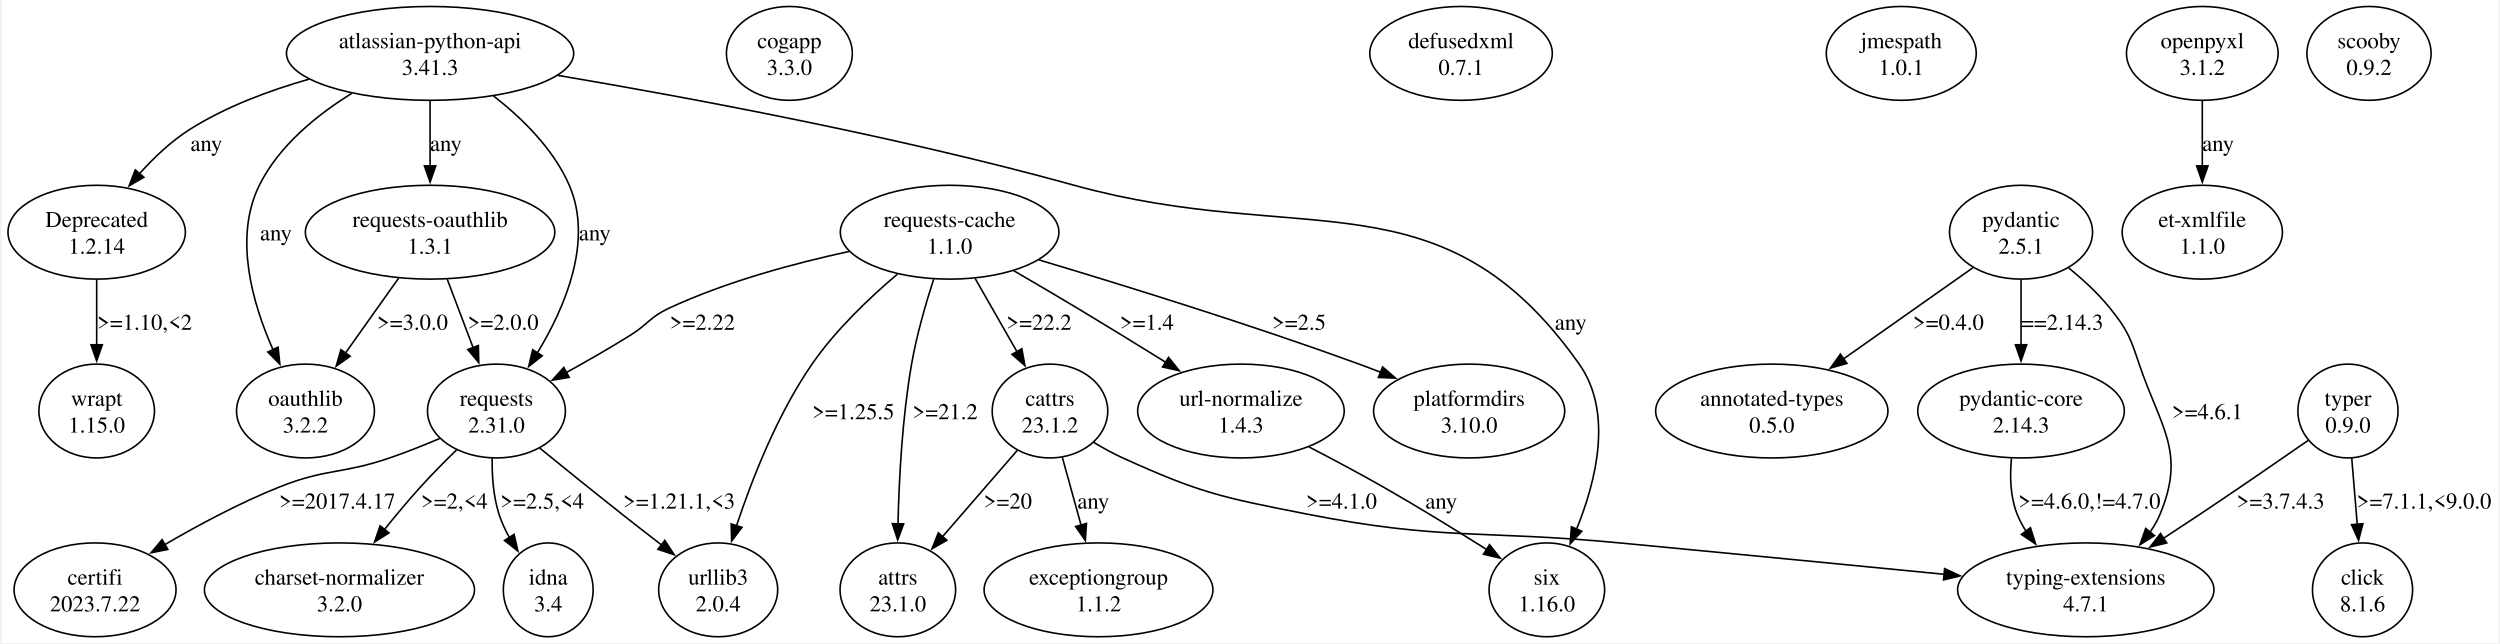
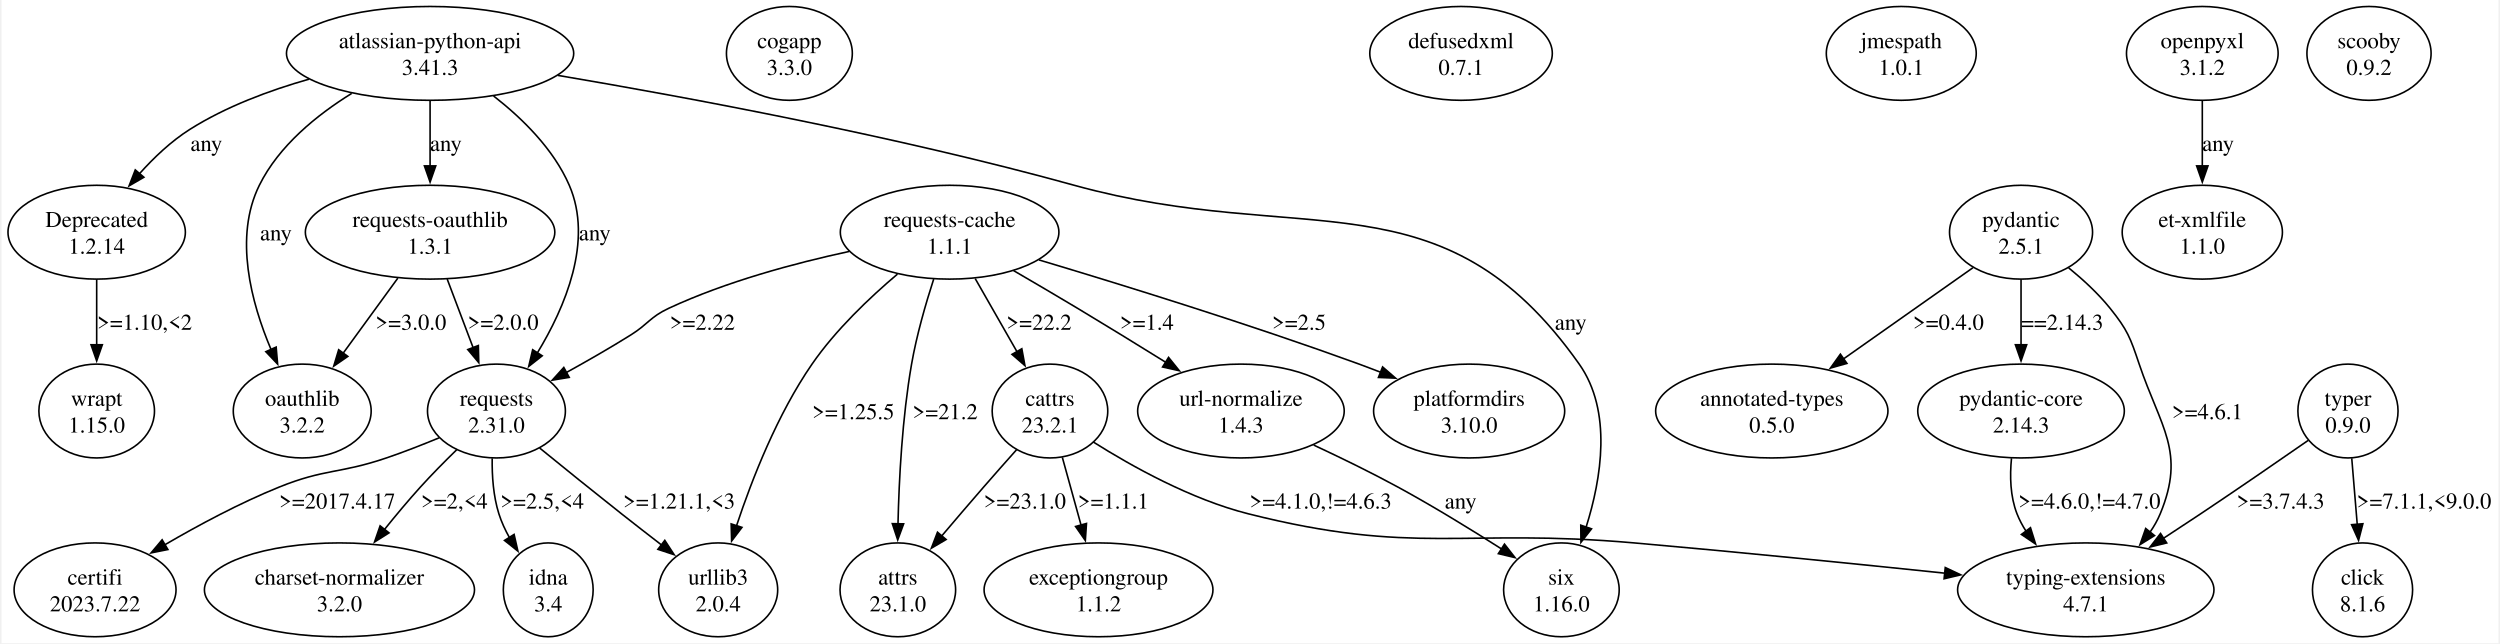
<svg xmlns="http://www.w3.org/2000/svg" width="1543pt" height="397pt" viewBox="0.00 0.00 1542.80 397.43">
  <g id="graph0" class="graph" transform="scale(1 1) rotate(0) translate(4 393.43)">
    <polygon fill="white" stroke="none" points="-4,4 -4,-393.43 1538.8,-393.43 1538.8,4 -4,4" />
    <g id="node1" class="node">
      <ellipse fill="none" stroke="black" cx="260.8" cy="-360.44" rx="88.74" ry="28.99" />
      <text text-anchor="middle" x="260.8" y="-363.64" font-family="Times,serif" font-size="14.00">atlassian-python-api</text>
      <text text-anchor="middle" x="260.8" y="-347.14" font-family="Times,serif" font-size="14.00">3.41.3</text>
    </g>
    <g id="node2" class="node">
      <ellipse fill="none" stroke="black" cx="54.8" cy="-249.96" rx="54.8" ry="28.99" />
      <text text-anchor="middle" x="54.8" y="-253.16" font-family="Times,serif" font-size="14.00">Deprecated</text>
      <text text-anchor="middle" x="54.8" y="-236.66" font-family="Times,serif" font-size="14.00">1.2.14</text>
    </g>
    <g id="edge1" class="edge">
      <path fill="none" stroke="black" d="M186.1,-344.55C161.39,-337.53 134.54,-327.51 112.3,-313.45 100.83,-306.2 90.18,-296.08 81.23,-286.1" />
      <polygon fill="black" stroke="black" points="83.97,-283.92 74.82,-278.59 78.65,-288.47 83.97,-283.92" />
      <text text-anchor="middle" x="122.55" y="-300.15" font-family="Times,serif" font-size="14.00">any</text>
    </g>
    <g id="node3" class="node">
      <ellipse fill="none" stroke="black" cx="301.8" cy="-139.47" rx="42.6" ry="28.99" />
      <text text-anchor="middle" x="301.8" y="-142.67" font-family="Times,serif" font-size="14.00">requests</text>
      <text text-anchor="middle" x="301.8" y="-126.17" font-family="Times,serif" font-size="14.00">2.31.0</text>
    </g>
    <g id="edge2" class="edge">
      <path fill="none" stroke="black" d="M300.01,-334.14C317.85,-320.24 337.12,-301.27 346.8,-278.95 361.69,-244.62 344.31,-203.68 327,-175.26" />
      <polygon fill="black" stroke="black" points="330.08,-173.59 321.75,-167.04 324.18,-177.35 330.08,-173.59" />
      <text text-anchor="middle" x="362.55" y="-244.91" font-family="Times,serif" font-size="14.00">any</text>
    </g>
    <g id="node4" class="node">
-       <ellipse fill="none" stroke="black" cx="950.8" cy="-28.99" rx="35.71" ry="28.99" />
-       <text text-anchor="middle" x="950.8" y="-32.19" font-family="Times,serif" font-size="14.00">six</text>
-       <text text-anchor="middle" x="950.8" y="-15.69" font-family="Times,serif" font-size="14.00">1.16.0</text>
+       <ellipse fill="none" stroke="black" cx="959.8" cy="-28.99" rx="35.71" ry="28.99" />
+       <text text-anchor="middle" x="959.8" y="-32.19" font-family="Times,serif" font-size="14.00">six</text>
+       <text text-anchor="middle" x="959.8" y="-15.69" font-family="Times,serif" font-size="14.00">1.16.0</text>
    </g>
    <g id="edge3" class="edge">
-       <path fill="none" stroke="black" d="M339.73,-346.85C420.6,-333.17 549.58,-309.17 658.8,-278.95 800.58,-239.72 885.9,-288.6 970.8,-168.47 991.78,-138.79 981.4,-96.5 969.16,-66.48" />
-       <polygon fill="black" stroke="black" points="972.41,-65.18 965.22,-57.4 965.99,-67.97 972.41,-65.18" />
+       <path fill="none" stroke="black" d="M339.73,-346.85C420.6,-333.17 549.58,-309.17 658.8,-278.95 800.58,-239.72 885.9,-288.6 970.8,-168.47 991.35,-139.39 984.54,-97.79 975.09,-67.79" />
+       <polygon fill="black" stroke="black" points="978.41,-66.68 971.88,-58.34 971.78,-68.94 978.41,-66.68" />
      <text text-anchor="middle" x="965.55" y="-189.67" font-family="Times,serif" font-size="14.00">any</text>
    </g>
    <g id="node5" class="node">
-       <ellipse fill="none" stroke="black" cx="183.8" cy="-139.47" rx="42.6" ry="28.99" />
-       <text text-anchor="middle" x="183.8" y="-142.67" font-family="Times,serif" font-size="14.00">oauthlib</text>
-       <text text-anchor="middle" x="183.8" y="-126.17" font-family="Times,serif" font-size="14.00">3.2.2</text>
+       <ellipse fill="none" stroke="black" cx="181.8" cy="-139.47" rx="42.6" ry="28.99" />
+       <text text-anchor="middle" x="181.8" y="-142.67" font-family="Times,serif" font-size="14.00">oauthlib</text>
+       <text text-anchor="middle" x="181.8" y="-126.17" font-family="Times,serif" font-size="14.00">3.2.2</text>
    </g>
    <g id="edge4" class="edge">
-       <path fill="none" stroke="black" d="M212.39,-335.73C190.71,-322.32 167.36,-303.31 155.3,-278.95 139.35,-246.72 150.99,-206.03 163.87,-177.11" />
-       <polygon fill="black" stroke="black" points="166.88,-178.94 167.97,-168.4 160.54,-175.95 166.88,-178.94" />
+       <path fill="none" stroke="black" d="M212.39,-335.73C190.71,-322.32 167.36,-303.31 155.3,-278.95 139.47,-246.95 150.28,-206.46 162.51,-177.54" />
+       <polygon fill="black" stroke="black" points="165.69,-179 166.6,-168.45 159.31,-176.14 165.69,-179" />
      <text text-anchor="middle" x="165.55" y="-244.91" font-family="Times,serif" font-size="14.00">any</text>
    </g>
    <g id="node6" class="node">
      <ellipse fill="none" stroke="black" cx="260.8" cy="-249.96" rx="77.07" ry="28.99" />
      <text text-anchor="middle" x="260.8" y="-253.16" font-family="Times,serif" font-size="14.00">requests-oauthlib</text>
      <text text-anchor="middle" x="260.8" y="-236.66" font-family="Times,serif" font-size="14.00">1.3.1</text>
    </g>
    <g id="edge5" class="edge">
      <path fill="none" stroke="black" d="M260.8,-331.22C260.8,-318.89 260.8,-304.2 260.8,-290.78" />
      <polygon fill="black" stroke="black" points="264.3,-290.93 260.8,-280.93 257.3,-290.93 264.3,-290.93" />
      <text text-anchor="middle" x="270.55" y="-300.15" font-family="Times,serif" font-size="14.00">any</text>
    </g>
    <g id="node11" class="node">
      <ellipse fill="none" stroke="black" cx="54.8" cy="-139.47" rx="35.71" ry="28.99" />
      <text text-anchor="middle" x="54.8" y="-142.67" font-family="Times,serif" font-size="14.00">wrapt</text>
      <text text-anchor="middle" x="54.8" y="-126.17" font-family="Times,serif" font-size="14.00">1.15.0</text>
    </g>
    <g id="edge12" class="edge">
      <path fill="none" stroke="black" d="M54.8,-220.74C54.8,-208.4 54.8,-193.72 54.8,-180.3" />
      <polygon fill="black" stroke="black" points="58.3,-180.44 54.8,-170.44 51.3,-180.44 58.3,-180.44" />
      <text text-anchor="middle" x="84.43" y="-189.67" font-family="Times,serif" font-size="14.00">&gt;=1.10,&lt;2</text>
    </g>
    <g id="node7" class="node">
      <ellipse fill="none" stroke="black" cx="204.8" cy="-28.99" rx="83.44" ry="28.99" />
      <text text-anchor="middle" x="204.8" y="-32.19" font-family="Times,serif" font-size="14.00">charset-normalizer</text>
      <text text-anchor="middle" x="204.8" y="-15.69" font-family="Times,serif" font-size="14.00">3.2.0</text>
    </g>
    <g id="edge8" class="edge">
      <path fill="none" stroke="black" d="M277.32,-115.62C269.9,-108.4 261.85,-100.27 254.8,-92.48 247.33,-84.22 239.63,-75.01 232.59,-66.25" />
      <polygon fill="black" stroke="black" points="235.42,-64.19 226.46,-58.53 229.93,-68.54 235.42,-64.19" />
      <text text-anchor="middle" x="275.8" y="-79.18" font-family="Times,serif" font-size="14.00">&gt;=2,&lt;4</text>
    </g>
    <g id="node8" class="node">
      <ellipse fill="none" stroke="black" cx="333.8" cy="-28.99" rx="27.75" ry="28.99" />
      <text text-anchor="middle" x="333.8" y="-32.19" font-family="Times,serif" font-size="14.00">idna</text>
      <text text-anchor="middle" x="333.8" y="-15.69" font-family="Times,serif" font-size="14.00">3.4</text>
    </g>
    <g id="edge9" class="edge">
      <path fill="none" stroke="black" d="M299.18,-110.24C299.01,-99.32 299.88,-86.85 303.3,-75.98 304.91,-70.88 307.26,-65.82 309.96,-61.02" />
      <polygon fill="black" stroke="black" points="312.71,-63.23 315.06,-52.9 306.78,-59.51 312.71,-63.23" />
      <text text-anchor="middle" x="330.05" y="-79.18" font-family="Times,serif" font-size="14.00">&gt;=2.5,&lt;4</text>
    </g>
    <g id="node9" class="node">
      <ellipse fill="none" stroke="black" cx="438.8" cy="-28.99" rx="36.77" ry="28.99" />
      <text text-anchor="middle" x="438.8" y="-32.19" font-family="Times,serif" font-size="14.00">urllib3</text>
      <text text-anchor="middle" x="438.8" y="-15.69" font-family="Times,serif" font-size="14.00">2.0.4</text>
    </g>
    <g id="edge10" class="edge">
      <path fill="none" stroke="black" d="M328.49,-116.62C343.31,-104.55 362.12,-89.34 379.05,-75.98 387.04,-69.68 395.69,-62.96 403.86,-56.66" />
      <polygon fill="black" stroke="black" points="405.82,-59.57 411.61,-50.7 401.55,-54.02 405.82,-59.57" />
      <text text-anchor="middle" x="414.68" y="-79.18" font-family="Times,serif" font-size="14.00">&gt;=1.21.1,&lt;3</text>
    </g>
    <g id="node10" class="node">
      <ellipse fill="none" stroke="black" cx="53.8" cy="-28.99" rx="50.03" ry="28.99" />
      <text text-anchor="middle" x="53.8" y="-32.19" font-family="Times,serif" font-size="14.00">certifi</text>
      <text text-anchor="middle" x="53.8" y="-15.69" font-family="Times,serif" font-size="14.00">2023.7.22</text>
    </g>
    <g id="edge11" class="edge">
-       <path fill="none" stroke="black" d="M266.88,-122.56C256.95,-118.34 246.05,-113.99 235.8,-110.48 206.12,-100.33 196.68,-104.12 167.55,-92.48 143.28,-82.78 117.64,-69.04 96.87,-56.91" />
-       <polygon fill="black" stroke="black" points="98.77,-53.97 88.39,-51.88 95.2,-60 98.77,-53.97" />
+       <path fill="none" stroke="black" d="M266.48,-122.95C256.05,-118.64 244.56,-114.14 233.8,-110.48 204.91,-100.66 195.84,-103.91 167.55,-92.48 143.31,-82.69 117.68,-68.94 96.9,-56.83" />
+       <polygon fill="black" stroke="black" points="98.8,-53.89 88.41,-51.81 95.24,-59.92 98.8,-53.89" />
      <text text-anchor="middle" x="203.43" y="-79.18" font-family="Times,serif" font-size="14.00">&gt;=2017.4.17</text>
    </g>
    <g id="edge7" class="edge">
      <path fill="none" stroke="black" d="M271.36,-221.02C276.23,-208.14 282.08,-192.65 287.35,-178.71" />
      <polygon fill="black" stroke="black" points="290.62,-179.95 290.88,-169.36 284.08,-177.47 290.62,-179.95" />
      <text text-anchor="middle" x="305.93" y="-189.67" font-family="Times,serif" font-size="14.00">&gt;=2.0.0</text>
    </g>
    <g id="edge6" class="edge">
-       <path fill="none" stroke="black" d="M241.37,-221.58C231.34,-207.44 218.99,-190.05 208.3,-175" />
-       <polygon fill="black" stroke="black" points="211.42,-173.34 202.78,-167.21 205.71,-177.39 211.42,-173.34" />
-       <text text-anchor="middle" x="249.93" y="-189.67" font-family="Times,serif" font-size="14.00">&gt;=3.0.0</text>
+       <path fill="none" stroke="black" d="M240.87,-221.58C230.57,-207.44 217.9,-190.05 206.94,-175" />
+       <polygon fill="black" stroke="black" points="209.98,-173.22 201.26,-167.2 204.32,-177.34 209.98,-173.22" />
+       <text text-anchor="middle" x="248.93" y="-189.67" font-family="Times,serif" font-size="14.00">&gt;=3.0.0</text>
    </g>
    <g id="node12" class="node">
      <ellipse fill="none" stroke="black" cx="482.8" cy="-360.44" rx="38.89" ry="28.99" />
      <text text-anchor="middle" x="482.8" y="-363.64" font-family="Times,serif" font-size="14.00">cogapp</text>
      <text text-anchor="middle" x="482.8" y="-347.14" font-family="Times,serif" font-size="14.00">3.3.0</text>
    </g>
    <g id="node13" class="node">
      <ellipse fill="none" stroke="black" cx="897.8" cy="-360.44" rx="56.39" ry="28.99" />
      <text text-anchor="middle" x="897.8" y="-363.64" font-family="Times,serif" font-size="14.00">defusedxml</text>
      <text text-anchor="middle" x="897.8" y="-347.14" font-family="Times,serif" font-size="14.00">0.7.1</text>
    </g>
    <g id="node14" class="node">
      <ellipse fill="none" stroke="black" cx="1169.8" cy="-360.44" rx="46.32" ry="28.99" />
      <text text-anchor="middle" x="1169.8" y="-363.64" font-family="Times,serif" font-size="14.00">jmespath</text>
      <text text-anchor="middle" x="1169.8" y="-347.14" font-family="Times,serif" font-size="14.00">1.0.1</text>
    </g>
    <g id="node15" class="node">
      <ellipse fill="none" stroke="black" cx="1355.8" cy="-360.44" rx="46.85" ry="28.99" />
      <text text-anchor="middle" x="1355.8" y="-363.64" font-family="Times,serif" font-size="14.00">openpyxl</text>
      <text text-anchor="middle" x="1355.8" y="-347.14" font-family="Times,serif" font-size="14.00">3.1.2</text>
    </g>
    <g id="node16" class="node">
      <ellipse fill="none" stroke="black" cx="1355.8" cy="-249.96" rx="49.5" ry="28.99" />
      <text text-anchor="middle" x="1355.8" y="-253.16" font-family="Times,serif" font-size="14.00">et-xmlfile</text>
      <text text-anchor="middle" x="1355.8" y="-236.66" font-family="Times,serif" font-size="14.00">1.1.0</text>
    </g>
    <g id="edge13" class="edge">
      <path fill="none" stroke="black" d="M1355.8,-331.22C1355.8,-318.89 1355.8,-304.2 1355.8,-290.78" />
      <polygon fill="black" stroke="black" points="1359.3,-290.93 1355.8,-280.93 1352.3,-290.93 1359.3,-290.93" />
      <text text-anchor="middle" x="1365.55" y="-300.15" font-family="Times,serif" font-size="14.00">any</text>
    </g>
    <g id="node17" class="node">
      <ellipse fill="none" stroke="black" cx="1243.8" cy="-249.96" rx="44.19" ry="28.99" />
      <text text-anchor="middle" x="1243.8" y="-253.16" font-family="Times,serif" font-size="14.00">pydantic</text>
      <text text-anchor="middle" x="1243.8" y="-236.66" font-family="Times,serif" font-size="14.00">2.5.1</text>
    </g>
    <g id="node18" class="node">
      <ellipse fill="none" stroke="black" cx="1089.8" cy="-139.47" rx="71.77" ry="28.99" />
      <text text-anchor="middle" x="1089.8" y="-142.67" font-family="Times,serif" font-size="14.00">annotated-types</text>
      <text text-anchor="middle" x="1089.8" y="-126.17" font-family="Times,serif" font-size="14.00">0.5.0</text>
    </g>
    <g id="edge14" class="edge">
      <path fill="none" stroke="black" d="M1214.11,-228.04C1191.38,-212.03 1159.67,-189.69 1133.96,-171.58" />
      <polygon fill="black" stroke="black" points="1136.22,-168.89 1126.03,-166 1132.19,-174.62 1136.22,-168.89" />
      <text text-anchor="middle" x="1198.93" y="-189.67" font-family="Times,serif" font-size="14.00">&gt;=0.4.0</text>
    </g>
    <g id="node19" class="node">
      <ellipse fill="none" stroke="black" cx="1243.8" cy="-139.47" rx="63.82" ry="28.99" />
      <text text-anchor="middle" x="1243.8" y="-142.67" font-family="Times,serif" font-size="14.00">pydantic-core</text>
      <text text-anchor="middle" x="1243.8" y="-126.17" font-family="Times,serif" font-size="14.00">2.14.3</text>
    </g>
    <g id="edge15" class="edge">
      <path fill="none" stroke="black" d="M1243.8,-220.74C1243.8,-208.4 1243.8,-193.72 1243.8,-180.3" />
      <polygon fill="black" stroke="black" points="1247.3,-180.44 1243.8,-170.44 1240.3,-180.44 1247.3,-180.44" />
      <text text-anchor="middle" x="1269.3" y="-189.67" font-family="Times,serif" font-size="14.00">==2.14.3</text>
    </g>
    <g id="node20" class="node">
      <ellipse fill="none" stroke="black" cx="1283.8" cy="-28.99" rx="79.2" ry="28.99" />
      <text text-anchor="middle" x="1283.8" y="-32.19" font-family="Times,serif" font-size="14.00">typing-extensions</text>
      <text text-anchor="middle" x="1283.8" y="-15.69" font-family="Times,serif" font-size="14.00">4.7.1</text>
    </g>
    <g id="edge16" class="edge">
      <path fill="none" stroke="black" d="M1273.19,-227.96C1282.1,-220.7 1291.47,-212.08 1298.8,-202.97 1309.64,-189.49 1311.28,-184.85 1316.8,-168.47 1330.06,-129.13 1345.69,-114.33 1329.8,-75.98 1328.17,-72.05 1326.02,-68.27 1323.54,-64.7" />
      <polygon fill="black" stroke="black" points="1326.28,-62.51 1317.29,-56.91 1320.82,-66.9 1326.28,-62.51" />
      <text text-anchor="middle" x="1358.93" y="-134.42" font-family="Times,serif" font-size="14.00">&gt;=4.6.1</text>
    </g>
    <g id="edge17" class="edge">
      <path fill="none" stroke="black" d="M1237.91,-110.29C1236.81,-99.26 1237.11,-86.7 1241.3,-75.98 1242.75,-72.28 1244.66,-68.69 1246.86,-65.26" />
      <polygon fill="black" stroke="black" points="1249.63,-67.4 1252.8,-57.28 1244.02,-63.21 1249.63,-67.4" />
      <text text-anchor="middle" x="1286.05" y="-79.18" font-family="Times,serif" font-size="14.00">&gt;=4.6.0,!=4.7.0</text>
    </g>
    <g id="node21" class="node">
      <ellipse fill="none" stroke="black" cx="581.8" cy="-249.96" rx="67.53" ry="28.99" />
      <text text-anchor="middle" x="581.8" y="-253.16" font-family="Times,serif" font-size="14.00">requests-cache</text>
-       <text text-anchor="middle" x="581.8" y="-236.66" font-family="Times,serif" font-size="14.00">1.1.0</text>
+       <text text-anchor="middle" x="581.8" y="-236.66" font-family="Times,serif" font-size="14.00">1.1.1</text>
    </g>
    <g id="edge21" class="edge">
      <path fill="none" stroke="black" d="M519.74,-238.07C485.81,-230.75 443.61,-219.4 408.3,-202.97 396.73,-197.58 395.62,-193.23 384.8,-186.47 372.13,-178.54 358.01,-170.45 345.07,-163.31" />
      <polygon fill="black" stroke="black" points="346.77,-160.26 336.31,-158.54 343.42,-166.4 346.77,-160.26" />
      <text text-anchor="middle" x="429.05" y="-189.67" font-family="Times,serif" font-size="14.00">&gt;=2.22</text>
    </g>
    <g id="edge23" class="edge">
      <path fill="none" stroke="black" d="M549.57,-224.07C532.18,-209.36 511.36,-189.53 496.8,-168.47 475.48,-137.61 459.8,-97.69 450.16,-68.64" />
      <polygon fill="black" stroke="black" points="453.5,-67.59 447.1,-59.14 446.83,-69.73 453.5,-67.59" />
      <text text-anchor="middle" x="522.3" y="-134.42" font-family="Times,serif" font-size="14.00">&gt;=1.25.5</text>
    </g>
    <g id="node22" class="node">
      <ellipse fill="none" stroke="black" cx="549.8" cy="-28.99" rx="35.71" ry="28.99" />
      <text text-anchor="middle" x="549.8" y="-32.19" font-family="Times,serif" font-size="14.00">attrs</text>
      <text text-anchor="middle" x="549.8" y="-15.69" font-family="Times,serif" font-size="14.00">23.1.0</text>
    </g>
    <g id="edge18" class="edge">
      <path fill="none" stroke="black" d="M571.97,-221.01C567.01,-205.69 561.4,-186.25 558.3,-168.47 552.54,-135.45 550.53,-97.43 549.9,-69.58" />
      <polygon fill="black" stroke="black" points="553.4,-69.77 549.73,-59.83 546.4,-69.89 553.4,-69.77" />
      <text text-anchor="middle" x="579.05" y="-134.42" font-family="Times,serif" font-size="14.00">&gt;=21.2</text>
    </g>
    <g id="node23" class="node">
      <ellipse fill="none" stroke="black" cx="643.8" cy="-139.47" rx="35.71" ry="28.99" />
      <text text-anchor="middle" x="643.8" y="-142.67" font-family="Times,serif" font-size="14.00">cattrs</text>
-       <text text-anchor="middle" x="643.8" y="-126.17" font-family="Times,serif" font-size="14.00">23.1.2</text>
+       <text text-anchor="middle" x="643.8" y="-126.17" font-family="Times,serif" font-size="14.00">23.2.1</text>
    </g>
    <g id="edge19" class="edge">
      <path fill="none" stroke="black" d="M597.61,-221.3C605.48,-207.53 615.08,-190.72 623.49,-176.01" />
      <polygon fill="black" stroke="black" points="626.41,-177.95 628.34,-167.53 620.34,-174.48 626.41,-177.95" />
      <text text-anchor="middle" x="637.05" y="-189.67" font-family="Times,serif" font-size="14.00">&gt;=22.2</text>
    </g>
    <g id="node24" class="node">
      <ellipse fill="none" stroke="black" cx="902.8" cy="-139.47" rx="59.04" ry="28.99" />
      <text text-anchor="middle" x="902.8" y="-142.67" font-family="Times,serif" font-size="14.00">platformdirs</text>
      <text text-anchor="middle" x="902.8" y="-126.17" font-family="Times,serif" font-size="14.00">3.10.0</text>
    </g>
    <g id="edge20" class="edge">
      <path fill="none" stroke="black" d="M637.02,-232.82C688.58,-217.42 767.45,-192.99 834.8,-168.47 839.19,-166.87 843.71,-165.16 848.23,-163.39" />
      <polygon fill="black" stroke="black" points="849.33,-166.72 857.34,-159.78 846.75,-160.22 849.33,-166.72" />
      <text text-anchor="middle" x="797.68" y="-189.67" font-family="Times,serif" font-size="14.00">&gt;=2.5</text>
    </g>
    <g id="node25" class="node">
      <ellipse fill="none" stroke="black" cx="761.8" cy="-139.47" rx="63.82" ry="28.99" />
      <text text-anchor="middle" x="761.8" y="-142.67" font-family="Times,serif" font-size="14.00">url-normalize</text>
      <text text-anchor="middle" x="761.8" y="-126.17" font-family="Times,serif" font-size="14.00">1.4.3</text>
    </g>
    <g id="edge22" class="edge">
      <path fill="none" stroke="black" d="M621.3,-226.24C633.96,-218.88 648.01,-210.64 660.8,-202.97 678.68,-192.23 698.2,-180.22 715.27,-169.62" />
      <polygon fill="black" stroke="black" points="717.08,-172.62 723.72,-164.37 713.38,-166.68 717.08,-172.62" />
      <text text-anchor="middle" x="703.68" y="-189.67" font-family="Times,serif" font-size="14.00">&gt;=1.4</text>
    </g>
    <g id="edge27" class="edge">
-       <path fill="none" stroke="black" d="M670.78,-120.13C676.57,-116.64 682.77,-113.22 688.8,-110.48 736.51,-88.79 750.14,-86.12 801.55,-75.98 886.62,-59.21 909.49,-66.18 995.8,-57.98 1063.2,-51.58 1139.45,-44.17 1196.55,-38.57" />
-       <polygon fill="black" stroke="black" points="1196.59,-42.09 1206.2,-37.63 1195.91,-35.12 1196.59,-42.09" />
-       <text text-anchor="middle" x="823.93" y="-79.18" font-family="Times,serif" font-size="14.00">&gt;=4.1.0</text>
+       <path fill="none" stroke="black" d="M670.6,-120.31C694.52,-105.22 731.11,-84.86 766.3,-75.98 869.37,-49.98 898.91,-67.29 1004.8,-57.98 1069.22,-52.32 1141.92,-45 1196.95,-39.26" />
+       <polygon fill="black" stroke="black" points="1196.98,-42.78 1206.56,-38.26 1196.25,-35.82 1196.98,-42.78" />
+       <text text-anchor="middle" x="811.05" y="-79.18" font-family="Times,serif" font-size="14.00">&gt;=4.1.0,!=4.6.3</text>
    </g>
    <g id="edge25" class="edge">
-       <path fill="none" stroke="black" d="M623.64,-115.2C610.13,-99.62 592.18,-78.9 577.36,-61.79" />
-       <polygon fill="black" stroke="black" points="580.12,-59.63 570.92,-54.37 574.83,-64.22 580.12,-59.63" />
-       <text text-anchor="middle" x="617.8" y="-79.18" font-family="Times,serif" font-size="14.00">&gt;=20</text>
+       <path fill="none" stroke="black" d="M623.25,-115.65C616.68,-108.29 609.4,-100.07 602.8,-92.48 594.3,-82.7 585.13,-71.97 576.85,-62.2" />
+       <polygon fill="black" stroke="black" points="579.65,-60.09 570.52,-54.71 574.31,-64.6 579.65,-60.09" />
+       <text text-anchor="middle" x="628.3" y="-79.18" font-family="Times,serif" font-size="14.00">&gt;=23.1.0</text>
    </g>
    <g id="node26" class="node">
      <ellipse fill="none" stroke="black" cx="673.8" cy="-28.99" rx="70.71" ry="28.99" />
      <text text-anchor="middle" x="673.8" y="-32.19" font-family="Times,serif" font-size="14.00">exceptiongroup</text>
      <text text-anchor="middle" x="673.8" y="-15.69" font-family="Times,serif" font-size="14.00">1.1.2</text>
    </g>
    <g id="edge26" class="edge">
      <path fill="none" stroke="black" d="M651.45,-110.82C654.98,-98.04 659.24,-82.64 663.09,-68.73" />
      <polygon fill="black" stroke="black" points="666.37,-70 665.66,-59.43 659.62,-68.14 666.37,-70" />
-       <text text-anchor="middle" x="670.55" y="-79.18" font-family="Times,serif" font-size="14.00">any</text>
+       <text text-anchor="middle" x="682.93" y="-79.18" font-family="Times,serif" font-size="14.00">&gt;=1.1.1</text>
    </g>
    <g id="edge24" class="edge">
-       <path fill="none" stroke="black" d="M803.77,-117.33C818.45,-109.72 834.97,-100.93 849.8,-92.48 871.21,-80.28 894.65,-65.85 913.55,-53.94" />
-       <polygon fill="black" stroke="black" points="915.41,-56.9 921.98,-48.59 911.66,-50.99 915.41,-56.9" />
-       <text text-anchor="middle" x="885.55" y="-79.18" font-family="Times,serif" font-size="14.00">any</text>
+       <path fill="none" stroke="black" d="M806.75,-118.43C823.31,-110.72 842.1,-101.57 858.8,-92.48 880.45,-80.7 903.9,-66.3 922.75,-54.29" />
+       <polygon fill="black" stroke="black" points="924.63,-57.24 931.15,-48.9 920.85,-51.35 924.63,-57.24" />
+       <text text-anchor="middle" x="897.55" y="-79.18" font-family="Times,serif" font-size="14.00">any</text>
    </g>
    <g id="node27" class="node">
      <ellipse fill="none" stroke="black" cx="1458.8" cy="-360.44" rx="38.36" ry="28.99" />
      <text text-anchor="middle" x="1458.8" y="-363.64" font-family="Times,serif" font-size="14.00">scooby</text>
      <text text-anchor="middle" x="1458.8" y="-347.14" font-family="Times,serif" font-size="14.00">0.9.2</text>
    </g>
    <g id="node28" class="node">
      <ellipse fill="none" stroke="black" cx="1445.8" cy="-139.47" rx="30.94" ry="28.99" />
      <text text-anchor="middle" x="1445.8" y="-142.67" font-family="Times,serif" font-size="14.00">typer</text>
      <text text-anchor="middle" x="1445.8" y="-126.17" font-family="Times,serif" font-size="14.00">0.9.0</text>
    </g>
    <g id="edge29" class="edge">
      <path fill="none" stroke="black" d="M1421.2,-121.32C1402.96,-108.66 1377.44,-91.08 1354.8,-75.98 1347.41,-71.05 1339.55,-65.89 1331.86,-60.87" />
      <polygon fill="black" stroke="black" points="1333.81,-57.96 1323.52,-55.45 1329.99,-63.83 1333.81,-57.96" />
      <text text-anchor="middle" x="1404.18" y="-79.18" font-family="Times,serif" font-size="14.00">&gt;=3.7.4.3</text>
    </g>
    <g id="node29" class="node">
      <ellipse fill="none" stroke="black" cx="1454.8" cy="-28.99" rx="30.94" ry="28.99" />
      <text text-anchor="middle" x="1454.8" y="-32.19" font-family="Times,serif" font-size="14.00">click</text>
      <text text-anchor="middle" x="1454.8" y="-15.69" font-family="Times,serif" font-size="14.00">8.1.6</text>
    </g>
    <g id="edge28" class="edge">
      <path fill="none" stroke="black" d="M1448.14,-110.25C1449.17,-97.82 1450.4,-83 1451.52,-69.5" />
      <polygon fill="black" stroke="black" points="1455.01,-69.83 1452.35,-59.58 1448.03,-69.25 1455.01,-69.83" />
      <text text-anchor="middle" x="1492.8" y="-79.18" font-family="Times,serif" font-size="14.00">&gt;=7.1.1,&lt;9.0.0</text>
    </g>
  </g>
</svg>
